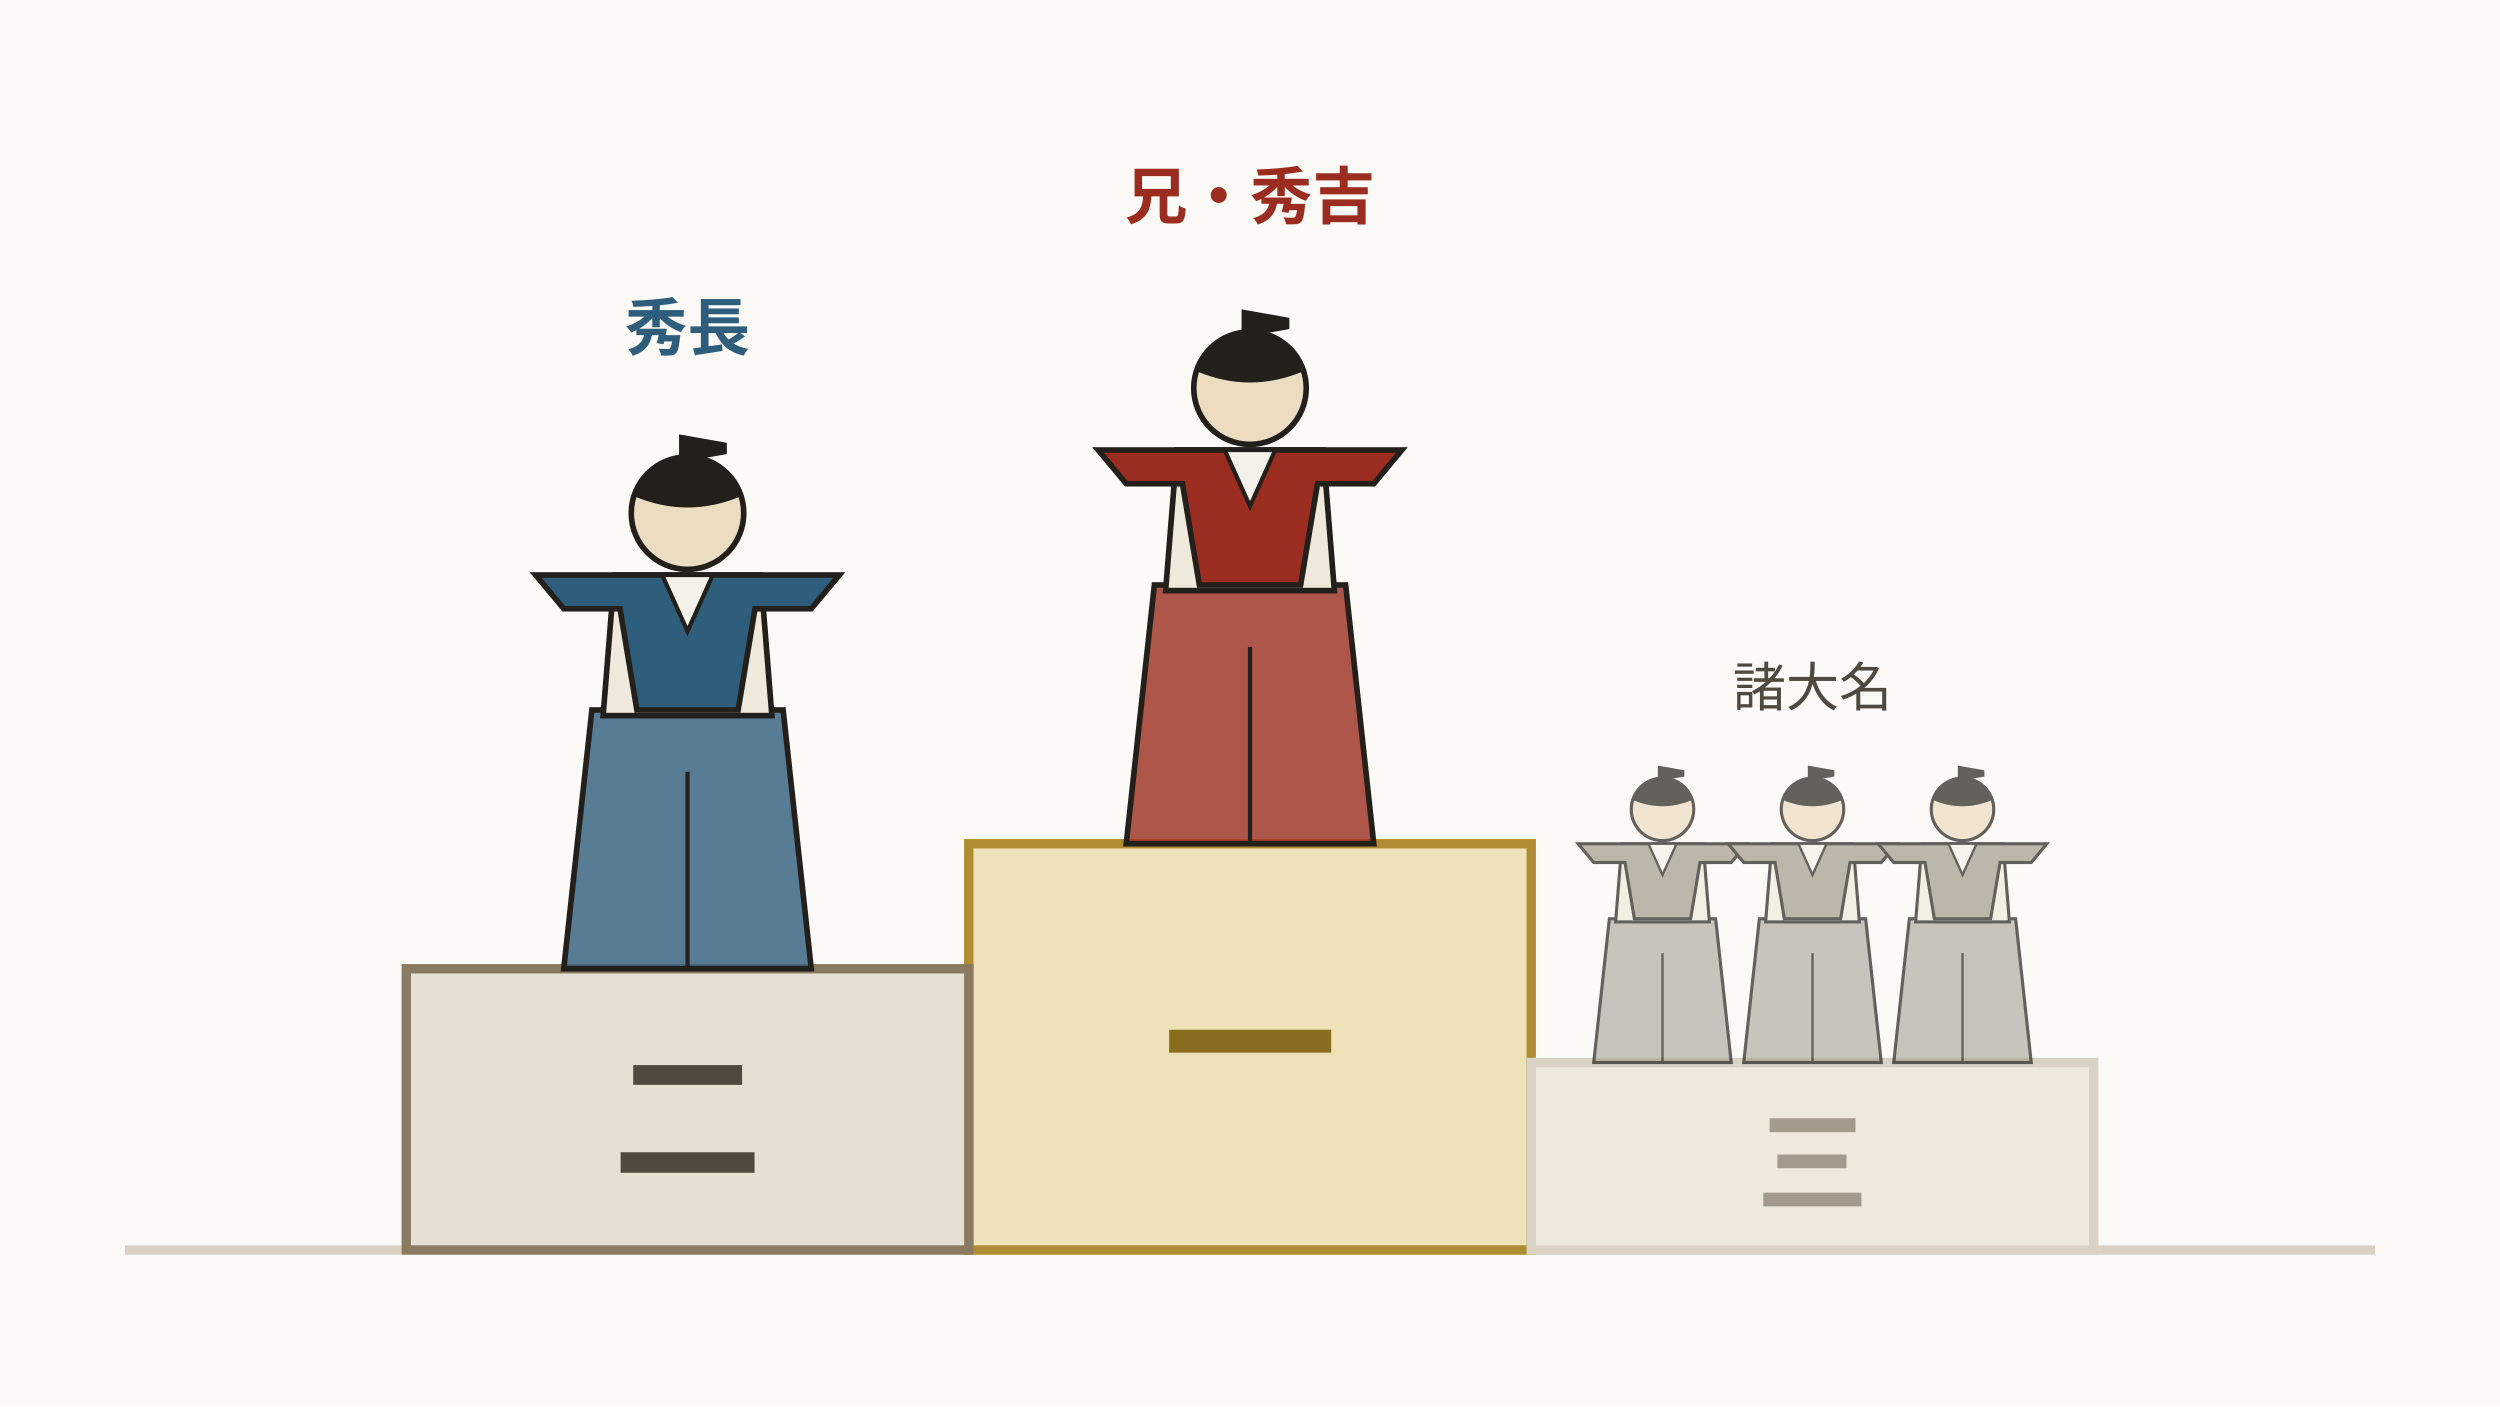
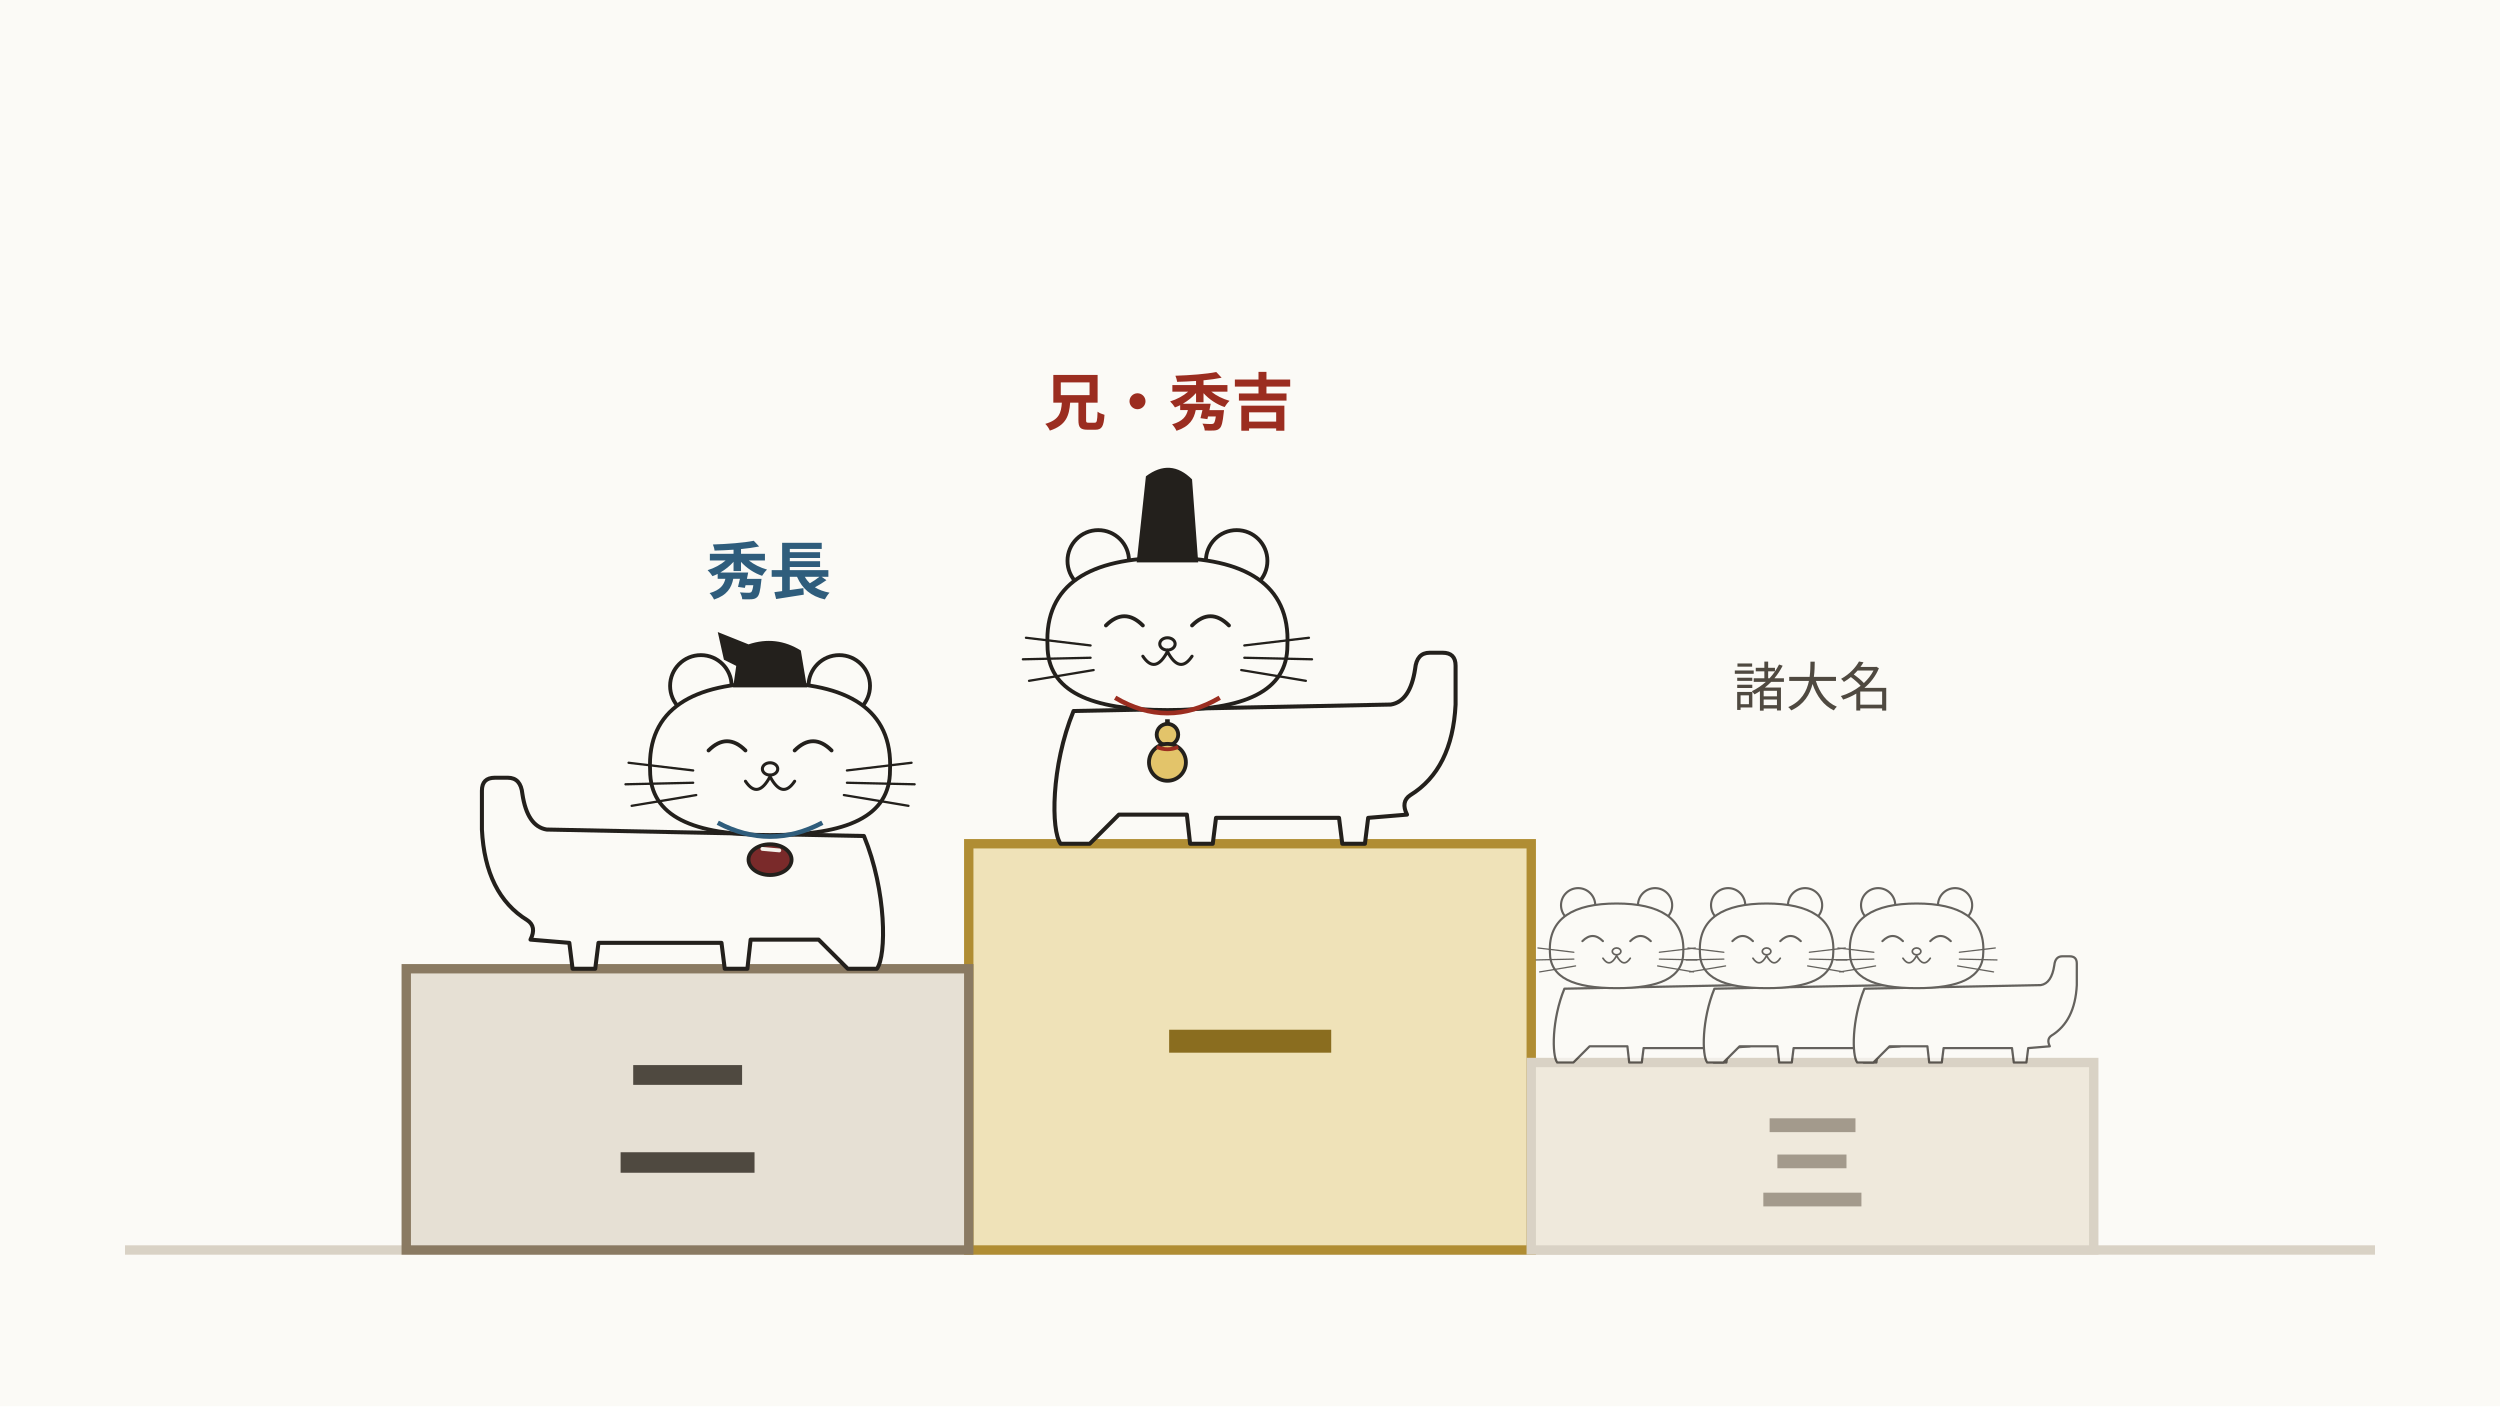
- <svg xmlns="http://www.w3.org/2000/svg" viewBox="0 0 800 450" role="img" aria-label="表彰台のイメージイラスト。一の台に兄の秀吉、二の台に秀長、三の台に諸大名">
+ <svg xmlns="http://www.w3.org/2000/svg" viewBox="0 0 800 450" role="img" aria-label="表彰台のイメージイラスト。一の台に兄の秀吉、二の台に秀長、三の台に諸大名。人物はみな服を着ない四つ足の猫のキャラ（ぱぱねこ）で描き、秀吉は立烏帽子と首の瓢箪、秀長は折烏帽子と首の小豆で見分ける">
  <defs>
-     <symbol id="st" viewBox="-60 -200 120 200" overflow="visible">
-       <path d="M-34,-92 L34,-92 L44,0 L-44,0 Z" fill="currentColor" fill-opacity="0.8" stroke="#23201c" stroke-width="2" />
-       <path d="M0,-70 V0" stroke="#23201c" stroke-width="1.5" />
-       <path d="M-26,-140 L26,-140 L30,-90 L-30,-90 Z" fill="#efe9dc" stroke="#23201c" stroke-width="2" />
-       <path d="M-54,-140 L54,-140 L44,-128 L24,-128 L18,-92 L-18,-92 L-24,-128 L-44,-128 Z" fill="currentColor" stroke="#23201c" stroke-width="2" />
-       <path d="M-9,-140 L0,-120 L9,-140 Z" fill="#f4f1ea" stroke="#23201c" stroke-width="1.5" />
-       <circle cx="0" cy="-162" r="20" fill="#ecdcc2" stroke="#23201c" stroke-width="2" />
-       <path d="M-19,-168 A20,20 0 0 1 19,-168 Q0,-160 -19,-168 Z" fill="#23201c" />
-       <path d="M-3,-180 L-3,-190 L14,-187 L14,-183 Z" fill="#23201c" />
-     </symbol>
+     <g id="pn-head">
+       <circle cx="-45" cy="-45" r="20" fill="#fbfaf6" stroke="#23201c" stroke-width="2.5" />
+       <circle cx="45" cy="-45" r="20" fill="#fbfaf6" stroke="#23201c" stroke-width="2.5" />
+       <path d="M-78,10 C-80,-30 -50,-47 0,-47 C50,-47 80,-30 78,10 C78,40 50,52 0,52 C-50,52 -78,40 -78,10 Z" fill="#fbfaf6" stroke="#23201c" stroke-width="2.5" />
+       <path d="M-40,-3 Q-28,-15 -16,-3 M16,-3 Q28,-15 40,-3" fill="none" stroke="#23201c" stroke-width="2.5" stroke-linecap="round" />
+       <ellipse cx="0" cy="9" rx="5" ry="4" fill="none" stroke="#23201c" stroke-width="2" />
+       <path d="M-16,17 Q-8,29 0,14 Q8,29 16,17" fill="none" stroke="#23201c" stroke-width="2" stroke-linecap="round" />
+       <path d="M-50,10 L-92,5 M-50,18 L-94,19 M-48,26 L-90,33 M50,10 L92,5 M50,18 L94,19 M48,26 L90,33" stroke="#23201c" stroke-width="1.5" stroke-linecap="round" />
+     </g>
+     <g id="pn-base">
+       <path d="M-109,-82 C-123,-48 -123,-8 -117,0 L-99,0 L-81,-18 L-39,-18 L-37,0 L-23,0 L-21,-16 L55,-16 L57,0 L71,0 L73,-16 L97,-18 Q93,-26 99,-30 Q125,-46 127,-86 L127,-110 Q127,-118 119,-118 L111,-118 Q103,-118 102,-108 Q99,-88 87,-86 Z" fill="#fbfaf6" stroke="#23201c" stroke-width="2.5" stroke-linejoin="round" />
+       <use href="#pn-head" transform="translate(-51,-132) scale(0.95)" />
+     </g>
  </defs>
  <rect width="800" height="450" fill="#fbfaf6" />
  <path d="M40,400 H760" stroke="#d9d2c5" stroke-width="3" />
  <rect x="310" y="270" width="180" height="130" fill="#efe2b8" stroke="#b08d33" stroke-width="3" />
  <rect x="130" y="310" width="180" height="90" fill="#e6e0d4" stroke="#8a7a62" stroke-width="3" />
  <rect x="490" y="340" width="180" height="60" fill="#efe9dc" stroke="#d9d2c5" stroke-width="3" />
-   <use href="#st" x="346" y="90" width="108" height="180" color="#9b2d20" />
-   <use href="#st" x="166" y="130" width="108" height="180" color="#2f5d7c" />
+   <g transform="translate(400,270) scale(0.518,0.518)">
+     <use href="#pn-base" />
+     <g transform="translate(-51,-132) scale(0.95)">
+       <path d="M-20,-44 L-14,-100 Q2,-112 16,-98 L20,-44 Z" fill="#23201c" />
+       <path d="M-34,44 Q0,64 34,44" fill="none" stroke="#9b2d20" stroke-width="3" />
+       <path d="M0,58 V62" stroke="#23201c" stroke-width="3" />
+       <circle cx="0" cy="68" r="7" fill="#e3c46a" stroke="#23201c" stroke-width="2.5" />
+       <circle cx="0" cy="86" r="12" fill="#e3c46a" stroke="#23201c" stroke-width="2.5" />
+       <path d="M-7,76 Q0,79 7,76" fill="none" stroke="#9b2d20" stroke-width="2.5" />
+     </g>
+   </g>
+   <g transform="translate(220,310) scale(-0.518,0.518)">
+     <use href="#pn-base" />
+     <g transform="translate(-51,-132) scale(0.95)">
+       <path d="M-24,-44 L-20,-68 Q-4,-78 14,-72 L34,-80 L30,-62 L22,-58 L24,-44 Z" fill="#23201c" />
+       <path d="M-34,44 Q0,62 34,44" fill="none" stroke="#2f5d7c" stroke-width="3" />
+       <ellipse cx="0" cy="68" rx="14" ry="10" fill="#7a2a2a" stroke="#23201c" stroke-width="2.5" />
+       <path d="M-6,62 L5,61" stroke="#f4f1ea" stroke-width="2.5" stroke-linecap="round" />
+     </g>
+   </g>
  <g opacity="0.7">
-     <use href="#st" x="502" y="240" width="60" height="100" color="#a39a8c" />
-     <use href="#st" x="550" y="240" width="60" height="100" color="#a39a8c" />
-     <use href="#st" x="598" y="240" width="60" height="100" color="#a39a8c" />
+     <g transform="translate(532,340) scale(0.288,0.288)">
+       <use href="#pn-base" />
+     </g>
+     <g transform="translate(580,340) scale(0.288,0.288)">
+       <use href="#pn-base" />
+     </g>
+     <g transform="translate(628,340) scale(0.288,0.288)">
+       <use href="#pn-base" />
+     </g>
  </g>
  <g font-family="'Noto Serif JP','Yu Mincho','Hiragino Mincho ProN',serif" text-anchor="middle">
    <text x="400" y="355" font-size="56" font-weight="700" fill="#8a6d1f">一</text>
    <text x="220" y="375" font-size="48" font-weight="700" fill="#4f4940">二</text>
    <text x="580" y="385" font-size="36" font-weight="700" fill="#a39a8c">三</text>
-     <text x="400" y="70" font-size="20" font-weight="700" fill="#9b2d20">兄・秀吉</text>
-     <text x="220" y="112" font-size="20" font-weight="700" fill="#2f5d7c">秀長</text>
+     <text x="374" y="136" font-size="20" font-weight="700" fill="#9b2d20">兄・秀吉</text>
+     <text x="246" y="190" font-size="20" font-weight="700" fill="#2f5d7c">秀長</text>
    <text x="580" y="226" font-size="17" fill="#4f4940">諸大名</text>
  </g>
</svg>
